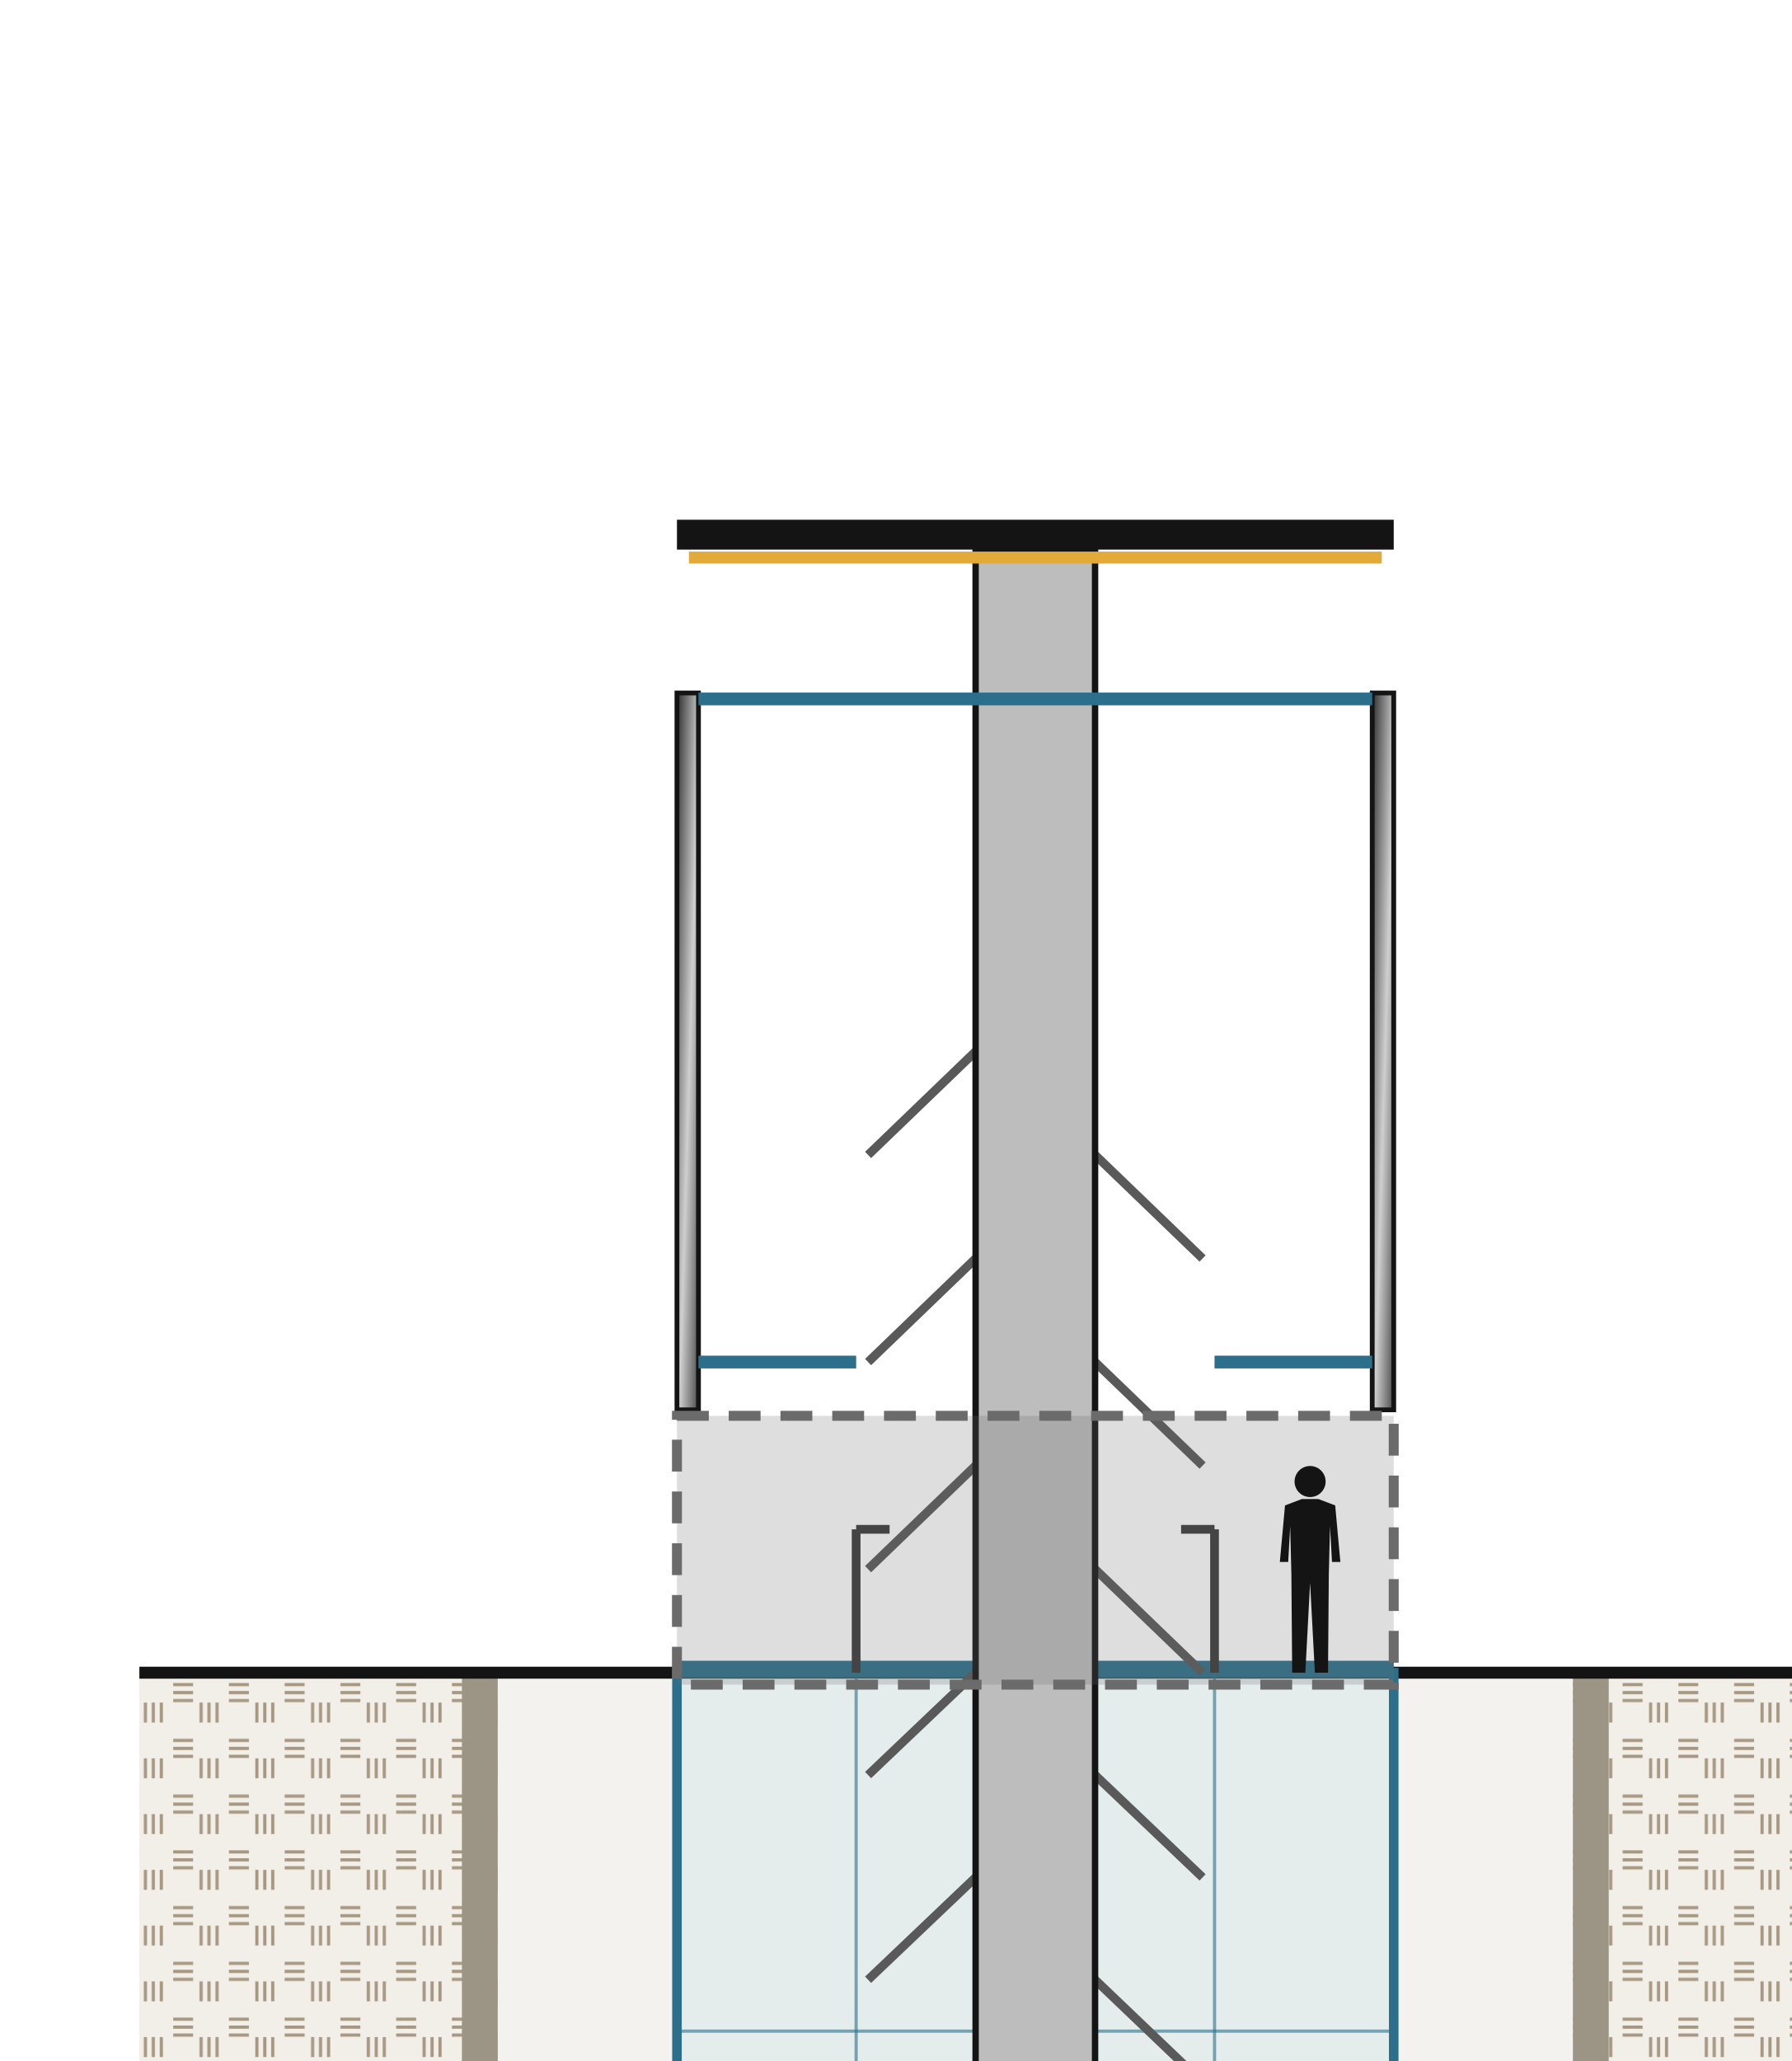
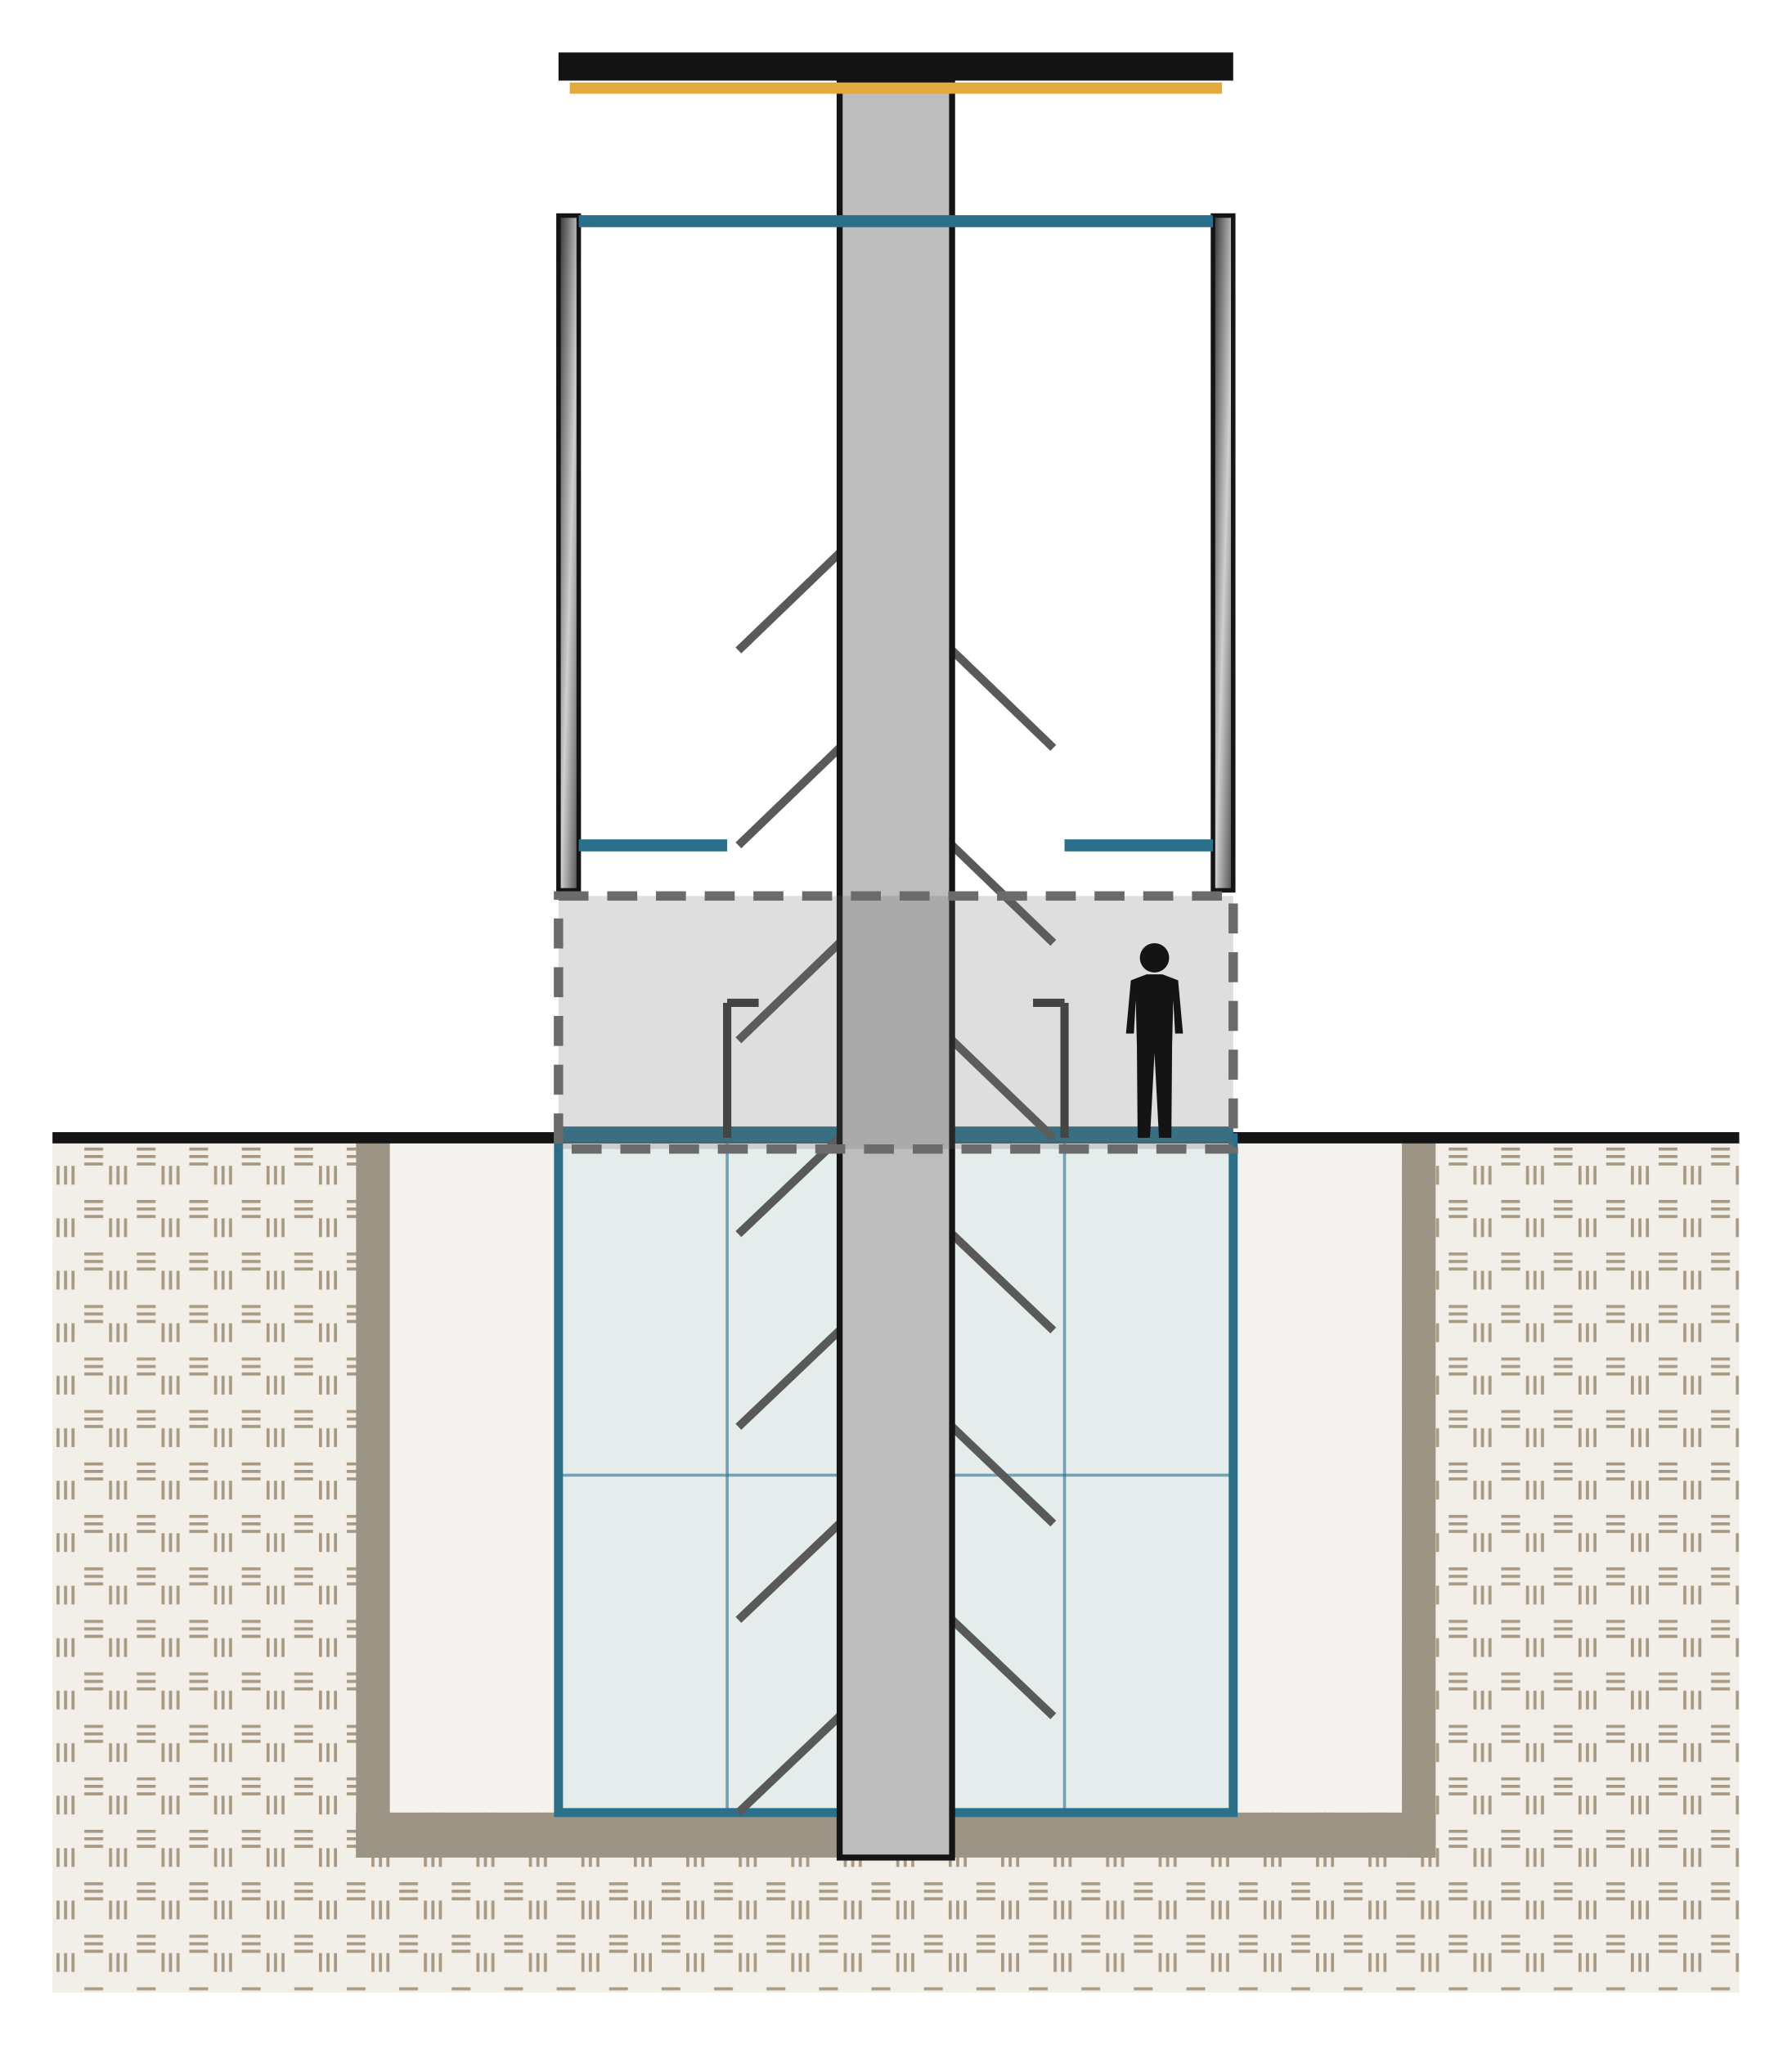
- <svg xmlns="http://www.w3.org/2000/svg" font-family="Noto Sans CJK KR, Noto Sans KR, sans-serif">
+ <svg xmlns="http://www.w3.org/2000/svg" viewBox="21.0 116.5 478.0 545.5" preserveAspectRatio="xMidYMid meet" font-family="Noto Sans CJK KR, Noto Sans KR, sans-serif">
  <defs>
    <pattern id="earthp" width="14" height="14" patternUnits="userSpaceOnUse">
      <path d="M1.5 3h5M1.5 5h5M1.5 7h5M8.5 7.5v5M10.5 7.5v5M12.5 7.5v5" stroke="#8a7a62" stroke-width="0.8" />
    </pattern>
    <linearGradient id="mA" x1="0" y1="0" x2="1" y2="1">
      <stop offset="0" stop-color="#2E2E2E" />
      <stop offset="0.55" stop-color="#CFCFCF" />
      <stop offset="1" stop-color="#4A4A4A" />
    </linearGradient>
    <linearGradient id="mB" x1="1" y1="0" x2="0" y2="1">
      <stop offset="0" stop-color="#4A4A4A" />
      <stop offset="0.4" stop-color="#A0A0A0" />
      <stop offset="1" stop-color="#2A2A2A" />
    </linearGradient>
    <linearGradient id="mC" x1="0" y1="0" x2="1" y2="1">
      <stop offset="0" stop-color="#7A7A7A" />
      <stop offset="0.5" stop-color="#BDBDBD" />
      <stop offset="1" stop-color="#6A6A6A" />
    </linearGradient>
    <linearGradient id="beam" x1="0" y1="0" x2="0" y2="1">
      <stop offset="0" stop-color="#F2C45A" stop-opacity="0.75" />
      <stop offset="1" stop-color="#F2C45A" stop-opacity="0.08" />
    </linearGradient>
    <linearGradient id="beam2" x1="0" y1="0" x2="0" y2="1">
      <stop offset="0" stop-color="#F2C45A" stop-opacity="0.45" />
      <stop offset="1" stop-color="#F2C45A" stop-opacity="0.04" />
    </linearGradient>
    <radialGradient id="glow" cx="0.5" cy="0.5" r="0.5">
      <stop offset="0" stop-color="#F2C45A" stop-opacity="0.55" />
      <stop offset="1" stop-color="#F2C45A" stop-opacity="0" />
    </radialGradient>
  </defs>
  <rect x="35.0" y="420" width="450" height="228.0" fill="url(#earthp)" />
  <rect x="35.0" y="420" width="450" height="228.0" fill="#D9CFBC" opacity="0.35" />
  <rect x="125.0" y="420" width="270" height="180" fill="#F3F2EF" />
  <rect x="116.0" y="420" width="9.0" height="192.0" fill="#9C9585" />
  <rect x="395.0" y="420" width="9.0" height="192.0" fill="#9C9585" />
  <rect x="116.0" y="600" width="288.0" height="12.0" fill="#9C9585" />
  <line x1="35.0" y1="420" x2="485.0" y2="420" stroke="#141414" stroke-width="3" />
  <rect x="170" y="420" width="180" height="180" fill="#BFDCE6" fill-opacity="0.28" stroke="#2b6f8a" stroke-width="2.4" />
  <line x1="215.0" y1="420" x2="215.0" y2="600" stroke="#2b6f8a" stroke-width="0.8" opacity="0.6" />
  <line x1="260" y1="420" x2="260" y2="600" stroke="#2b6f8a" stroke-width="0.8" opacity="0.6" />
  <line x1="305.0" y1="420" x2="305.0" y2="600" stroke="#2b6f8a" stroke-width="0.8" opacity="0.6" />
  <line x1="170" y1="510" x2="350" y2="510" stroke="#2b6f8a" stroke-width="0.8" opacity="0.6" />
  <line x1="170" y1="418.5" x2="350" y2="418.5" stroke="#2b6f8a" stroke-width="3" />
  <line x1="215.0" y1="420" x2="215.0" y2="384.0" stroke="#3a3a3a" stroke-width="2.2" />
  <line x1="215.0" y1="384.0" x2="223.4" y2="384.0" stroke="#3a3a3a" stroke-width="2.2" />
  <line x1="305.0" y1="420" x2="305.0" y2="384.0" stroke="#3a3a3a" stroke-width="2.2" />
  <line x1="305.0" y1="384.0" x2="296.6" y2="384.0" stroke="#3a3a3a" stroke-width="2.2" />
  <line x1="218.0" y1="600.0" x2="245.0" y2="574.3" stroke="#595959" stroke-width="2.2" />
  <line x1="302.0" y1="574.3" x2="275.0" y2="548.6" stroke="#595959" stroke-width="2.2" />
  <line x1="218.0" y1="548.6" x2="245.0" y2="522.9" stroke="#595959" stroke-width="2.2" />
  <line x1="302.0" y1="522.9" x2="275.0" y2="497.1" stroke="#595959" stroke-width="2.2" />
  <line x1="218.0" y1="497.1" x2="245.0" y2="471.4" stroke="#595959" stroke-width="2.2" />
  <line x1="302.0" y1="471.4" x2="275.0" y2="445.7" stroke="#595959" stroke-width="2.2" />
  <line x1="218.0" y1="445.7" x2="245.0" y2="420.0" stroke="#595959" stroke-width="2.2" />
  <line x1="302.0" y1="420.0" x2="275.0" y2="394.0" stroke="#595959" stroke-width="2.2" />
  <line x1="218.0" y1="394.0" x2="245.0" y2="368.0" stroke="#595959" stroke-width="2.2" />
  <line x1="302.0" y1="368.0" x2="275.0" y2="342.0" stroke="#595959" stroke-width="2.2" />
  <line x1="218.0" y1="342.0" x2="245.0" y2="316.0" stroke="#595959" stroke-width="2.2" />
  <line x1="302.0" y1="316.0" x2="275.0" y2="290.0" stroke="#595959" stroke-width="2.2" />
  <line x1="218.0" y1="290.0" x2="245.0" y2="264.0" stroke="#595959" stroke-width="2.2" />
  <rect x="245.0" y="138.0" width="30" height="474.0" fill="#BDBDBD" stroke="#141414" stroke-width="1.6" />
  <rect x="170" y="174" width="5.4" height="180" fill="url(#mA)" stroke="#141414" stroke-width="1.2" />
  <rect x="344.6" y="174" width="5.4" height="180" fill="url(#mA)" stroke="#141414" stroke-width="1.2" />
  <line x1="175.4" y1="342.0" x2="215.0" y2="342.0" stroke="#2b6f8a" stroke-width="3.2" />
  <line x1="305.0" y1="342.0" x2="344.6" y2="342.0" stroke="#2b6f8a" stroke-width="3.2" />
  <line x1="175.4" y1="175.5" x2="344.6" y2="175.5" stroke="#2b6f8a" stroke-width="3.2" />
  <rect x="170" y="130.5" width="180" height="7.5" fill="#141414" />
  <line x1="173.0" y1="140.0" x2="347.0" y2="140.0" stroke="#E2A93B" stroke-width="3" />
  <rect x="170.0" y="355.5" width="180.0" height="67.5" fill="#6B6B6B" fill-opacity="0.22" stroke="#6B6B6B" stroke-width="2.5" stroke-dasharray="8 5" />
  <polygon points="326.9,376.4 322.7,378.0 321.4,392.2 323.5,392.2 324.0,383.2 324.3,395.3 324.5,420.0 327.8,420.0 329.0,397.4 330.2,420.0 333.5,420.0 333.7,395.3 334.0,383.2 334.5,392.2 336.6,392.2 335.3,378.0 331.1,376.4" fill="#141414" />
  <circle cx="329.0" cy="372.0" r="3.9" fill="#141414" />
</svg>
